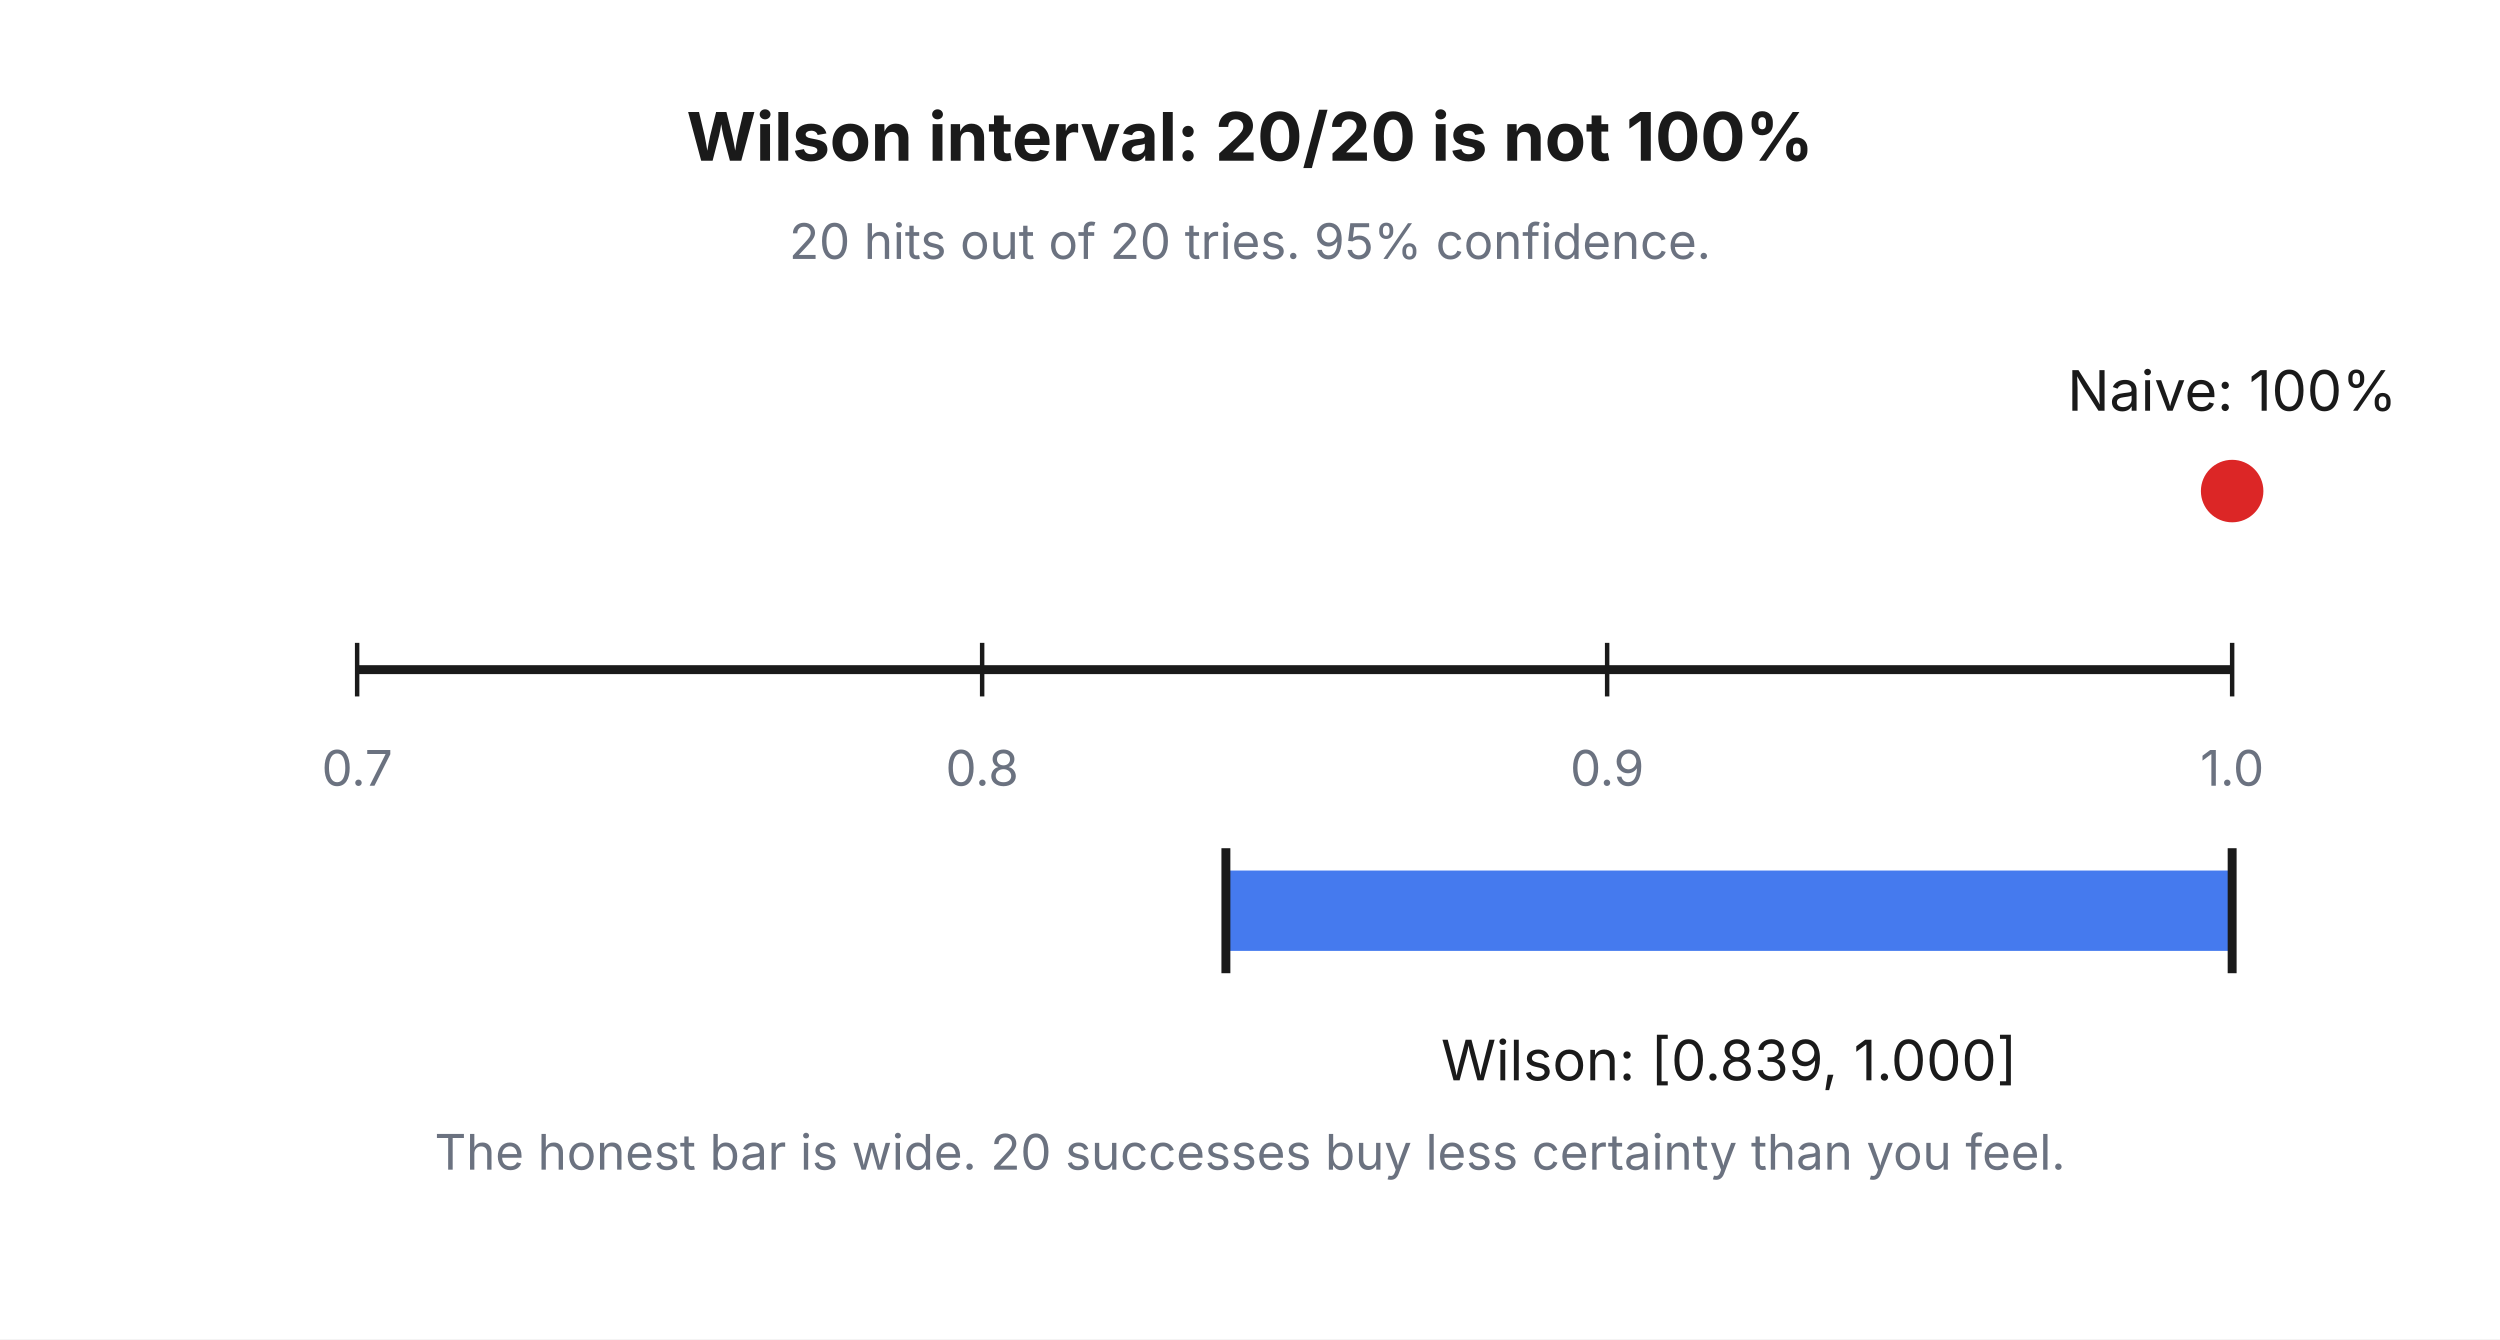
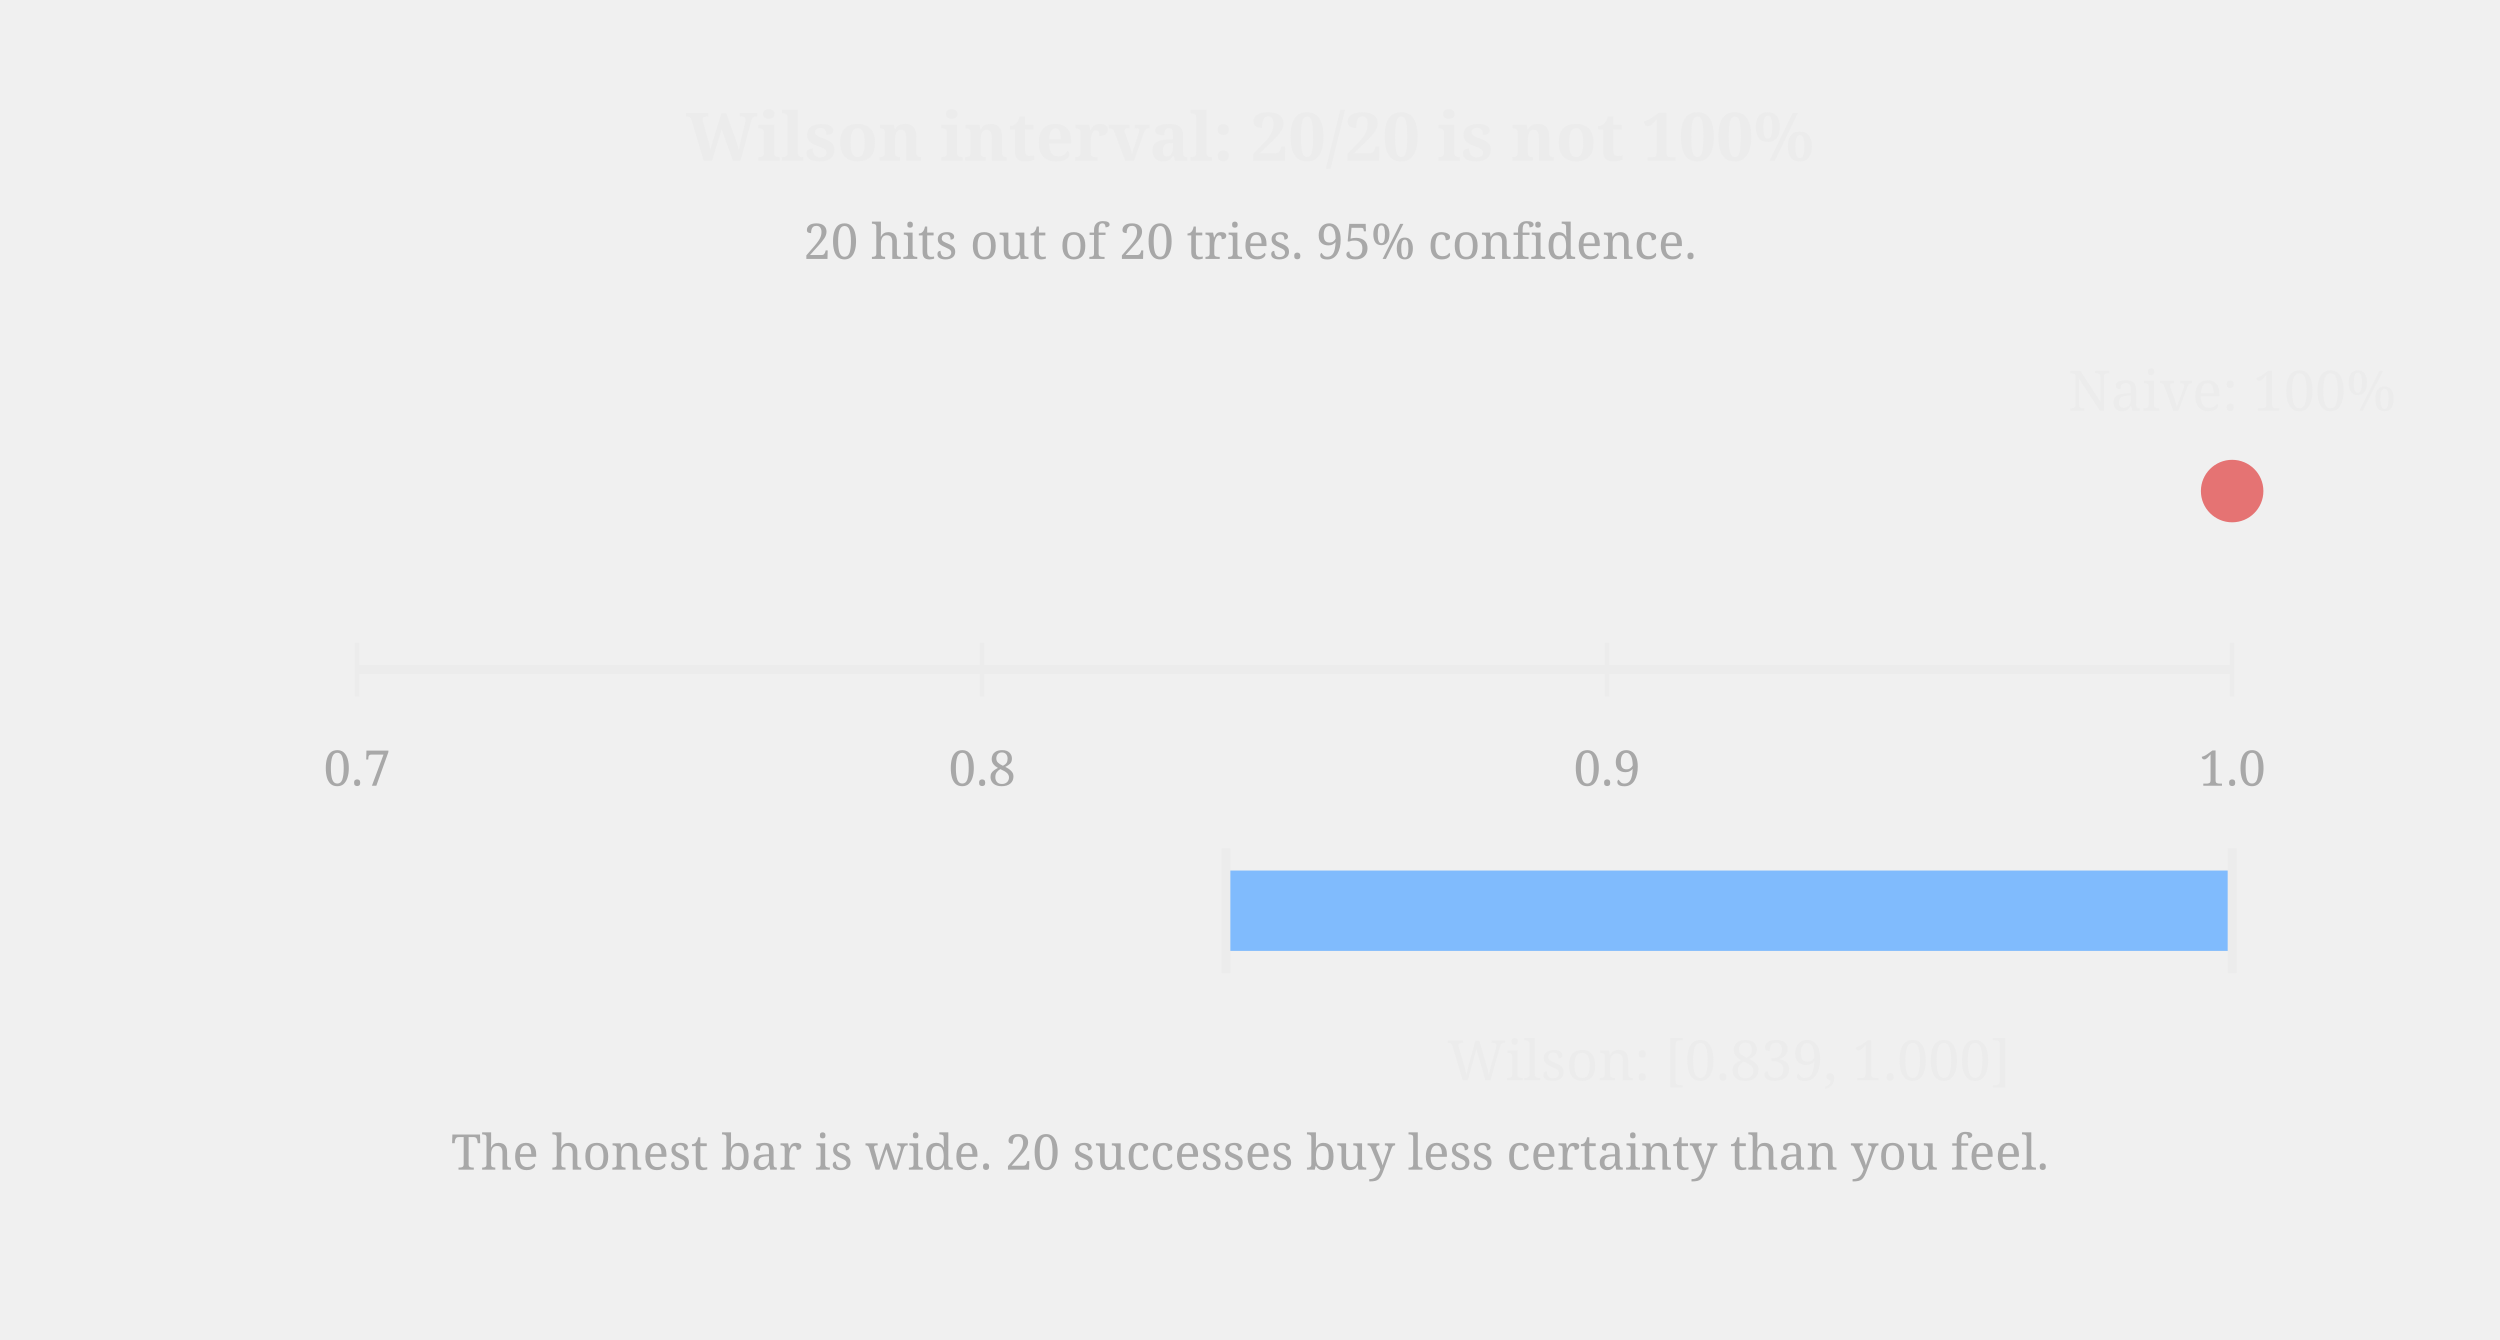
<svg xmlns="http://www.w3.org/2000/svg" width="560" height="300" viewBox="0 0 560 300" role="img" aria-label="Wilson interval: 20 out of 20 is not 100 percent">
-   <rect width="560" height="300" fill="#ffffff" />
-   <style>text{font-family:system-ui,-apple-system,sans-serif;fill:#1a1a1a} .t{font-size:15px;font-weight:700} .s{font-size:12.5px} .xs{font-size:11px;fill:#6b7280} .b{font-weight:700}</style>
+   <style>text{font-family:'Charis SIL',Georgia,serif;fill:#ececec} .t{font-size:15px;font-weight:700} .s{font-size:12.5px} .xs{font-size:11px;fill:#a8a8a8} .b{font-weight:700}</style>
  <text x="280" y="36" text-anchor="middle" class="t">Wilson interval: 20/20 is not 100%</text>
  <text x="280" y="58" text-anchor="middle" class="xs">20 hits out of 20 tries. 95% confidence.</text>
-   <line x1="80" y1="150" x2="500" y2="150" stroke="#1a1a1a" stroke-width="2" />
-   <line x1="80.0" y1="144" x2="80.0" y2="156" stroke="#1a1a1a" />
+   <line x1="80" y1="150" x2="500" y2="150" stroke="#ececec" stroke-width="2" />
+   <line x1="80.0" y1="144" x2="80.0" y2="156" stroke="#ececec" />
  <text x="80.0" y="176" text-anchor="middle" class="xs">0.7</text>
-   <line x1="220" y1="144" x2="220" y2="156" stroke="#1a1a1a" />
+   <line x1="220" y1="144" x2="220" y2="156" stroke="#ececec" />
  <text x="220" y="176" text-anchor="middle" class="xs">0.8</text>
-   <line x1="360" y1="144" x2="360" y2="156" stroke="#1a1a1a" />
+   <line x1="360" y1="144" x2="360" y2="156" stroke="#ececec" />
  <text x="360" y="176" text-anchor="middle" class="xs">0.9</text>
-   <line x1="500" y1="144" x2="500" y2="156" stroke="#1a1a1a" />
+   <line x1="500" y1="144" x2="500" y2="156" stroke="#ececec" />
  <text x="500" y="176" text-anchor="middle" class="xs">1.0</text>
-   <circle cx="500" cy="110" r="7" fill="#dc2626" />
+   <circle cx="500" cy="110" r="7" fill="#e57373" />
  <text x="500" y="92" text-anchor="middle" class="s">Naive: 100%</text>
-   <rect x="274.6" y="195" width="225.4" height="18" fill="#2563eb" opacity="0.85" />
-   <line x1="274.6" y1="190" x2="274.6" y2="218" stroke="#1a1a1a" stroke-width="2" />
-   <line x1="500" y1="190" x2="500" y2="218" stroke="#1a1a1a" stroke-width="2" />
+   <rect x="274.6" y="195" width="225.4" height="18" fill="#6cb2ff" opacity="0.85" />
+   <line x1="274.6" y1="190" x2="274.6" y2="218" stroke="#ececec" stroke-width="2" />
+   <line x1="500" y1="190" x2="500" y2="218" stroke="#ececec" stroke-width="2" />
  <text x="387.3" y="242" text-anchor="middle" class="s">Wilson: [0.839, 1.000]</text>
  <text x="280" y="262" text-anchor="middle" class="xs">The honest bar is wide. 20 successes buy less certainty than you feel.</text>
</svg>
